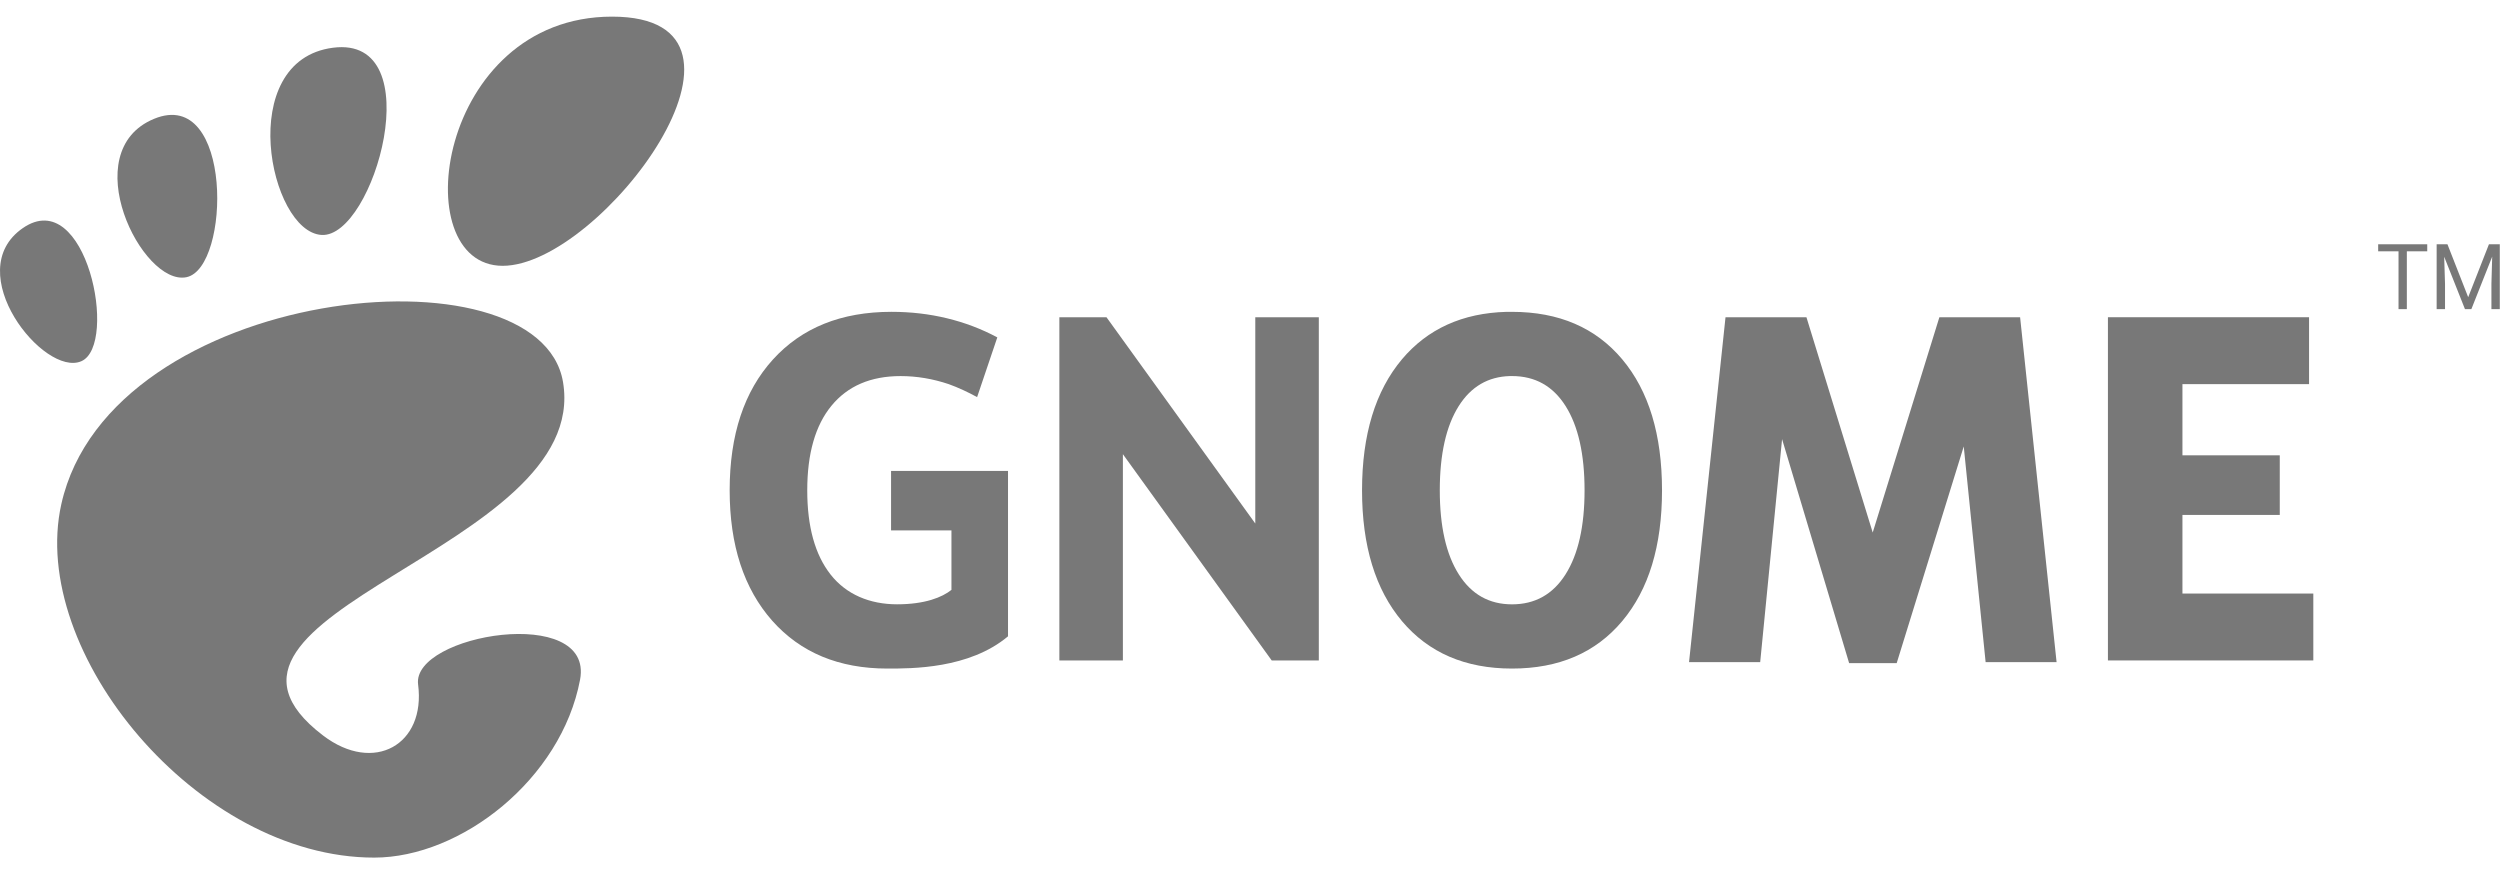
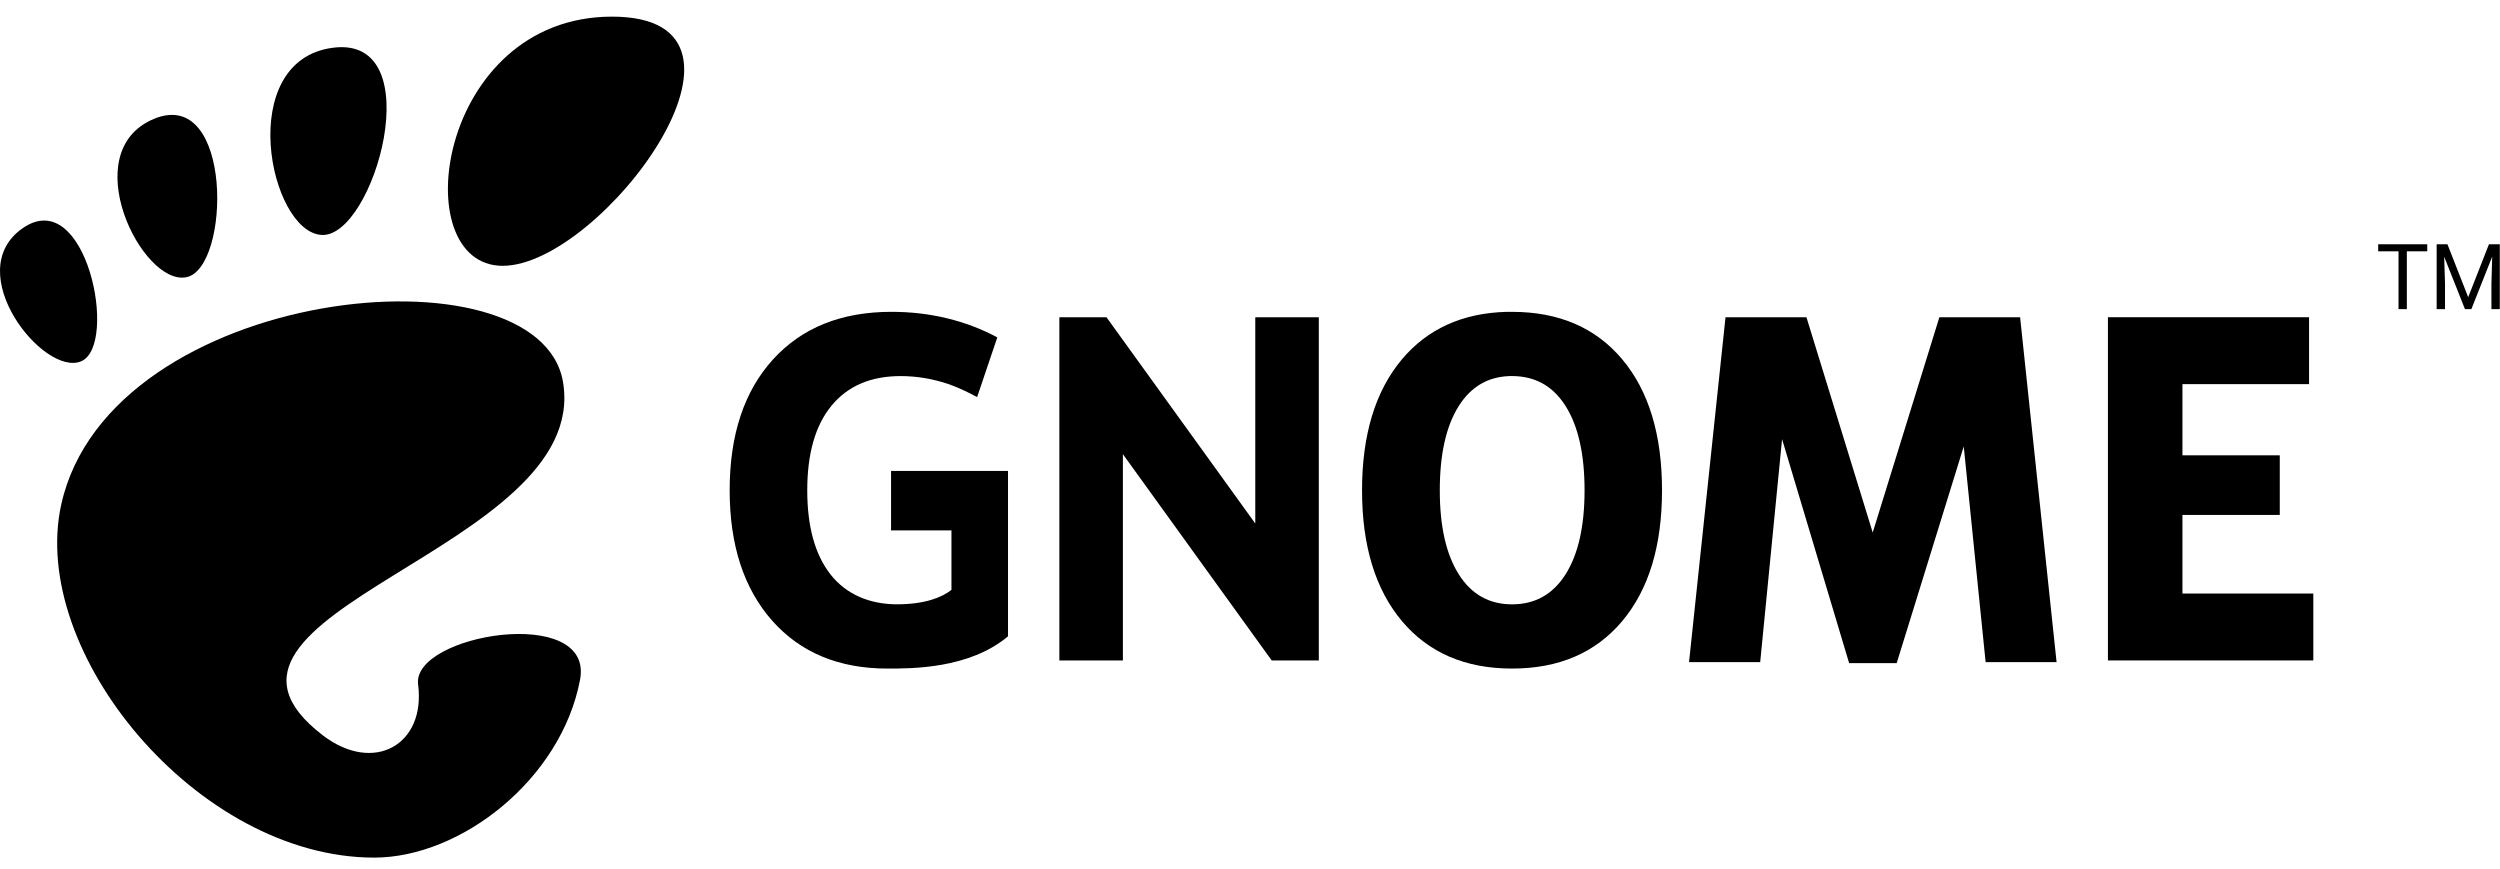
<svg xmlns="http://www.w3.org/2000/svg" width="141" height="49" viewBox="0 0 141 49" fill="none">
-   <path d="M34.52 0.938C24.653 0.938 22.802 14.992 28.353 14.992C33.903 14.992 44.388 0.938 34.52 0.938Z" fill="#787878" />
-   <path d="M18.136 13.251C21.092 13.431 24.334 1.972 18.78 2.692C13.227 3.413 15.18 13.07 18.136 13.251Z" fill="#787878" />
-   <path d="M4.591 20.371C6.693 19.446 4.862 10.396 1.288 12.864C-2.285 15.332 2.489 21.296 4.591 20.371Z" fill="#787878" />
-   <path d="M10.514 15.634C13.016 15.124 13.153 4.86 8.691 6.701C4.228 8.543 8.014 16.145 10.514 15.634Z" fill="#787878" />
-   <path d="M23.581 38.604C24.024 41.995 21.093 43.669 18.222 41.483C9.083 34.525 33.354 31.054 31.754 21.547C30.426 13.657 6.216 16.086 3.459 28.433C1.593 36.783 11.14 48.369 21.103 48.369C26.004 48.369 31.657 43.943 32.715 38.337C33.523 34.062 23.21 35.775 23.581 38.604Z" fill="#787878" />
-   <path d="M84.975 17.588C82.484 17.655 80.517 18.549 79.071 20.263C77.573 22.047 76.819 24.512 76.819 27.655C76.819 30.79 77.573 33.248 79.071 35.032C80.576 36.816 82.642 37.707 85.278 37.707C87.922 37.707 89.994 36.816 91.492 35.032C92.99 33.248 93.738 30.79 93.738 27.655C93.738 24.512 92.99 22.047 91.492 20.263C89.994 18.48 87.922 17.589 85.278 17.588C85.176 17.588 85.076 17.586 84.975 17.588ZM85.16 21.21C85.2 21.209 85.238 21.21 85.278 21.21C86.578 21.21 87.585 21.771 88.297 22.897C89.01 24.023 89.369 25.612 89.369 27.655C89.369 29.69 89.01 31.267 88.297 32.393C87.585 33.519 86.578 34.085 85.278 34.085C83.986 34.085 82.987 33.519 82.275 32.393C81.563 31.267 81.204 29.69 81.204 27.655C81.204 25.612 81.563 24.023 82.275 22.897C82.965 21.807 83.926 21.244 85.16 21.21Z" fill="#787878" />
-   <path d="M56.852 35.888C54.663 37.728 51.404 37.707 50.047 37.707C47.313 37.707 45.148 36.806 43.55 35.005C41.952 33.195 41.153 30.745 41.153 27.654C41.153 24.528 41.967 22.068 43.594 20.276C45.221 18.484 47.449 17.587 50.278 17.587C51.37 17.587 52.414 17.709 53.411 17.951C54.415 18.194 55.361 18.553 56.248 19.029L55.109 22.397C54.61 22.124 54.039 21.855 53.51 21.666C52.609 21.363 51.704 21.211 50.795 21.211C49.109 21.211 47.808 21.77 46.892 22.887C45.983 23.995 45.529 25.584 45.529 27.654C45.529 29.706 45.968 31.29 46.848 32.407C47.727 33.524 49.049 34.083 50.597 34.083C52.169 34.083 53.143 33.686 53.662 33.269V29.913H50.256V26.562H56.852" fill="#787878" />
-   <path d="M59.748 17.892H62.405L70.798 29.526V17.892H74.381V37.249H71.724L63.331 25.616V37.249H59.748V17.892Z" fill="#787878" />
-   <path d="M96.496 17.892H101.883L105.621 30.035L109.381 17.892H113.934L115.991 37.343H111.989L110.755 25.18L106.973 37.402H104.291L100.509 24.768L99.275 37.343H95.262L97.319 17.892" fill="#787878" />
-   <path d="M118.887 17.892H130.231V21.665H123.09V25.68H128.579V29.042H123.09V33.476H130.471V37.249H118.887V17.892Z" fill="#787878" />
-   <path d="M136.896 14.174H135.746V17.435H135.277V14.174H134.129V13.777H136.896V14.174Z" fill="#787878" />
-   <path d="M138.036 13.777L139.206 16.762L140.376 13.777H140.988V17.435H140.516V16.01L140.56 14.473L139.385 17.435H139.024L137.852 14.48L137.899 16.01V17.435H137.427V13.777H138.036Z" fill="#787878" />
+   <path d="M34.52 0.938C24.653 0.938 22.802 14.992 28.353 14.992C33.903 14.992 44.388 0.938 34.52 0.938Z" fill="black" />
+   <path d="M18.136 13.251C21.092 13.431 24.334 1.972 18.78 2.692C13.227 3.413 15.18 13.07 18.136 13.251Z" fill="black" />
+   <path d="M4.591 20.371C6.693 19.446 4.862 10.396 1.288 12.864C-2.285 15.332 2.489 21.296 4.591 20.371Z" fill="black" />
+   <path d="M10.514 15.634C13.016 15.124 13.153 4.86 8.691 6.701C4.228 8.543 8.014 16.145 10.514 15.634Z" fill="black" />
+   <path d="M23.581 38.604C24.024 41.995 21.093 43.669 18.222 41.483C9.083 34.525 33.354 31.054 31.754 21.547C30.426 13.657 6.216 16.086 3.459 28.433C1.593 36.783 11.14 48.369 21.103 48.369C26.004 48.369 31.657 43.943 32.715 38.337C33.523 34.062 23.21 35.775 23.581 38.604Z" fill="black" />
+   <path d="M84.975 17.588C82.484 17.655 80.517 18.549 79.071 20.263C77.573 22.047 76.819 24.512 76.819 27.655C76.819 30.79 77.573 33.248 79.071 35.032C80.576 36.816 82.642 37.707 85.278 37.707C87.922 37.707 89.994 36.816 91.492 35.032C92.99 33.248 93.738 30.79 93.738 27.655C93.738 24.512 92.99 22.047 91.492 20.263C89.994 18.48 87.922 17.589 85.278 17.588C85.176 17.588 85.076 17.586 84.975 17.588ZM85.16 21.21C85.2 21.209 85.238 21.21 85.278 21.21C86.578 21.21 87.585 21.771 88.297 22.897C89.01 24.023 89.369 25.612 89.369 27.655C89.369 29.69 89.01 31.267 88.297 32.393C87.585 33.519 86.578 34.085 85.278 34.085C83.986 34.085 82.987 33.519 82.275 32.393C81.563 31.267 81.204 29.69 81.204 27.655C81.204 25.612 81.563 24.023 82.275 22.897C82.965 21.807 83.926 21.244 85.16 21.21Z" fill="black" />
+   <path d="M56.852 35.888C54.663 37.728 51.404 37.707 50.047 37.707C47.313 37.707 45.148 36.806 43.55 35.005C41.952 33.195 41.153 30.745 41.153 27.654C41.153 24.528 41.967 22.068 43.594 20.276C45.221 18.484 47.449 17.587 50.278 17.587C51.37 17.587 52.414 17.709 53.411 17.951C54.415 18.194 55.361 18.553 56.248 19.029L55.109 22.397C54.61 22.124 54.039 21.855 53.51 21.666C52.609 21.363 51.704 21.211 50.795 21.211C49.109 21.211 47.808 21.77 46.892 22.887C45.983 23.995 45.529 25.584 45.529 27.654C45.529 29.706 45.968 31.29 46.848 32.407C47.727 33.524 49.049 34.083 50.597 34.083C52.169 34.083 53.143 33.686 53.662 33.269V29.913H50.256V26.562H56.852" fill="black" />
+   <path d="M59.748 17.892H62.405L70.798 29.526V17.892H74.381V37.249H71.724L63.331 25.616V37.249H59.748V17.892Z" fill="black" />
+   <path d="M96.496 17.892H101.883L105.621 30.035L109.381 17.892H113.934L115.991 37.343H111.989L110.755 25.18L106.973 37.402H104.291L100.509 24.768L99.275 37.343H95.262L97.319 17.892" fill="black" />
+   <path d="M118.887 17.892H130.231V21.665H123.09V25.68H128.579V29.042H123.09V33.476H130.471V37.249H118.887V17.892Z" fill="black" />
+   <path d="M136.896 14.174H135.746V17.435H135.277V14.174H134.129V13.777H136.896V14.174Z" fill="black" />
+   <path d="M138.036 13.777L139.206 16.762L140.376 13.777H140.988V17.435H140.516V16.01L140.56 14.473L139.385 17.435H139.024L137.852 14.48L137.899 16.01V17.435H137.427V13.777H138.036Z" fill="black" />
</svg>
